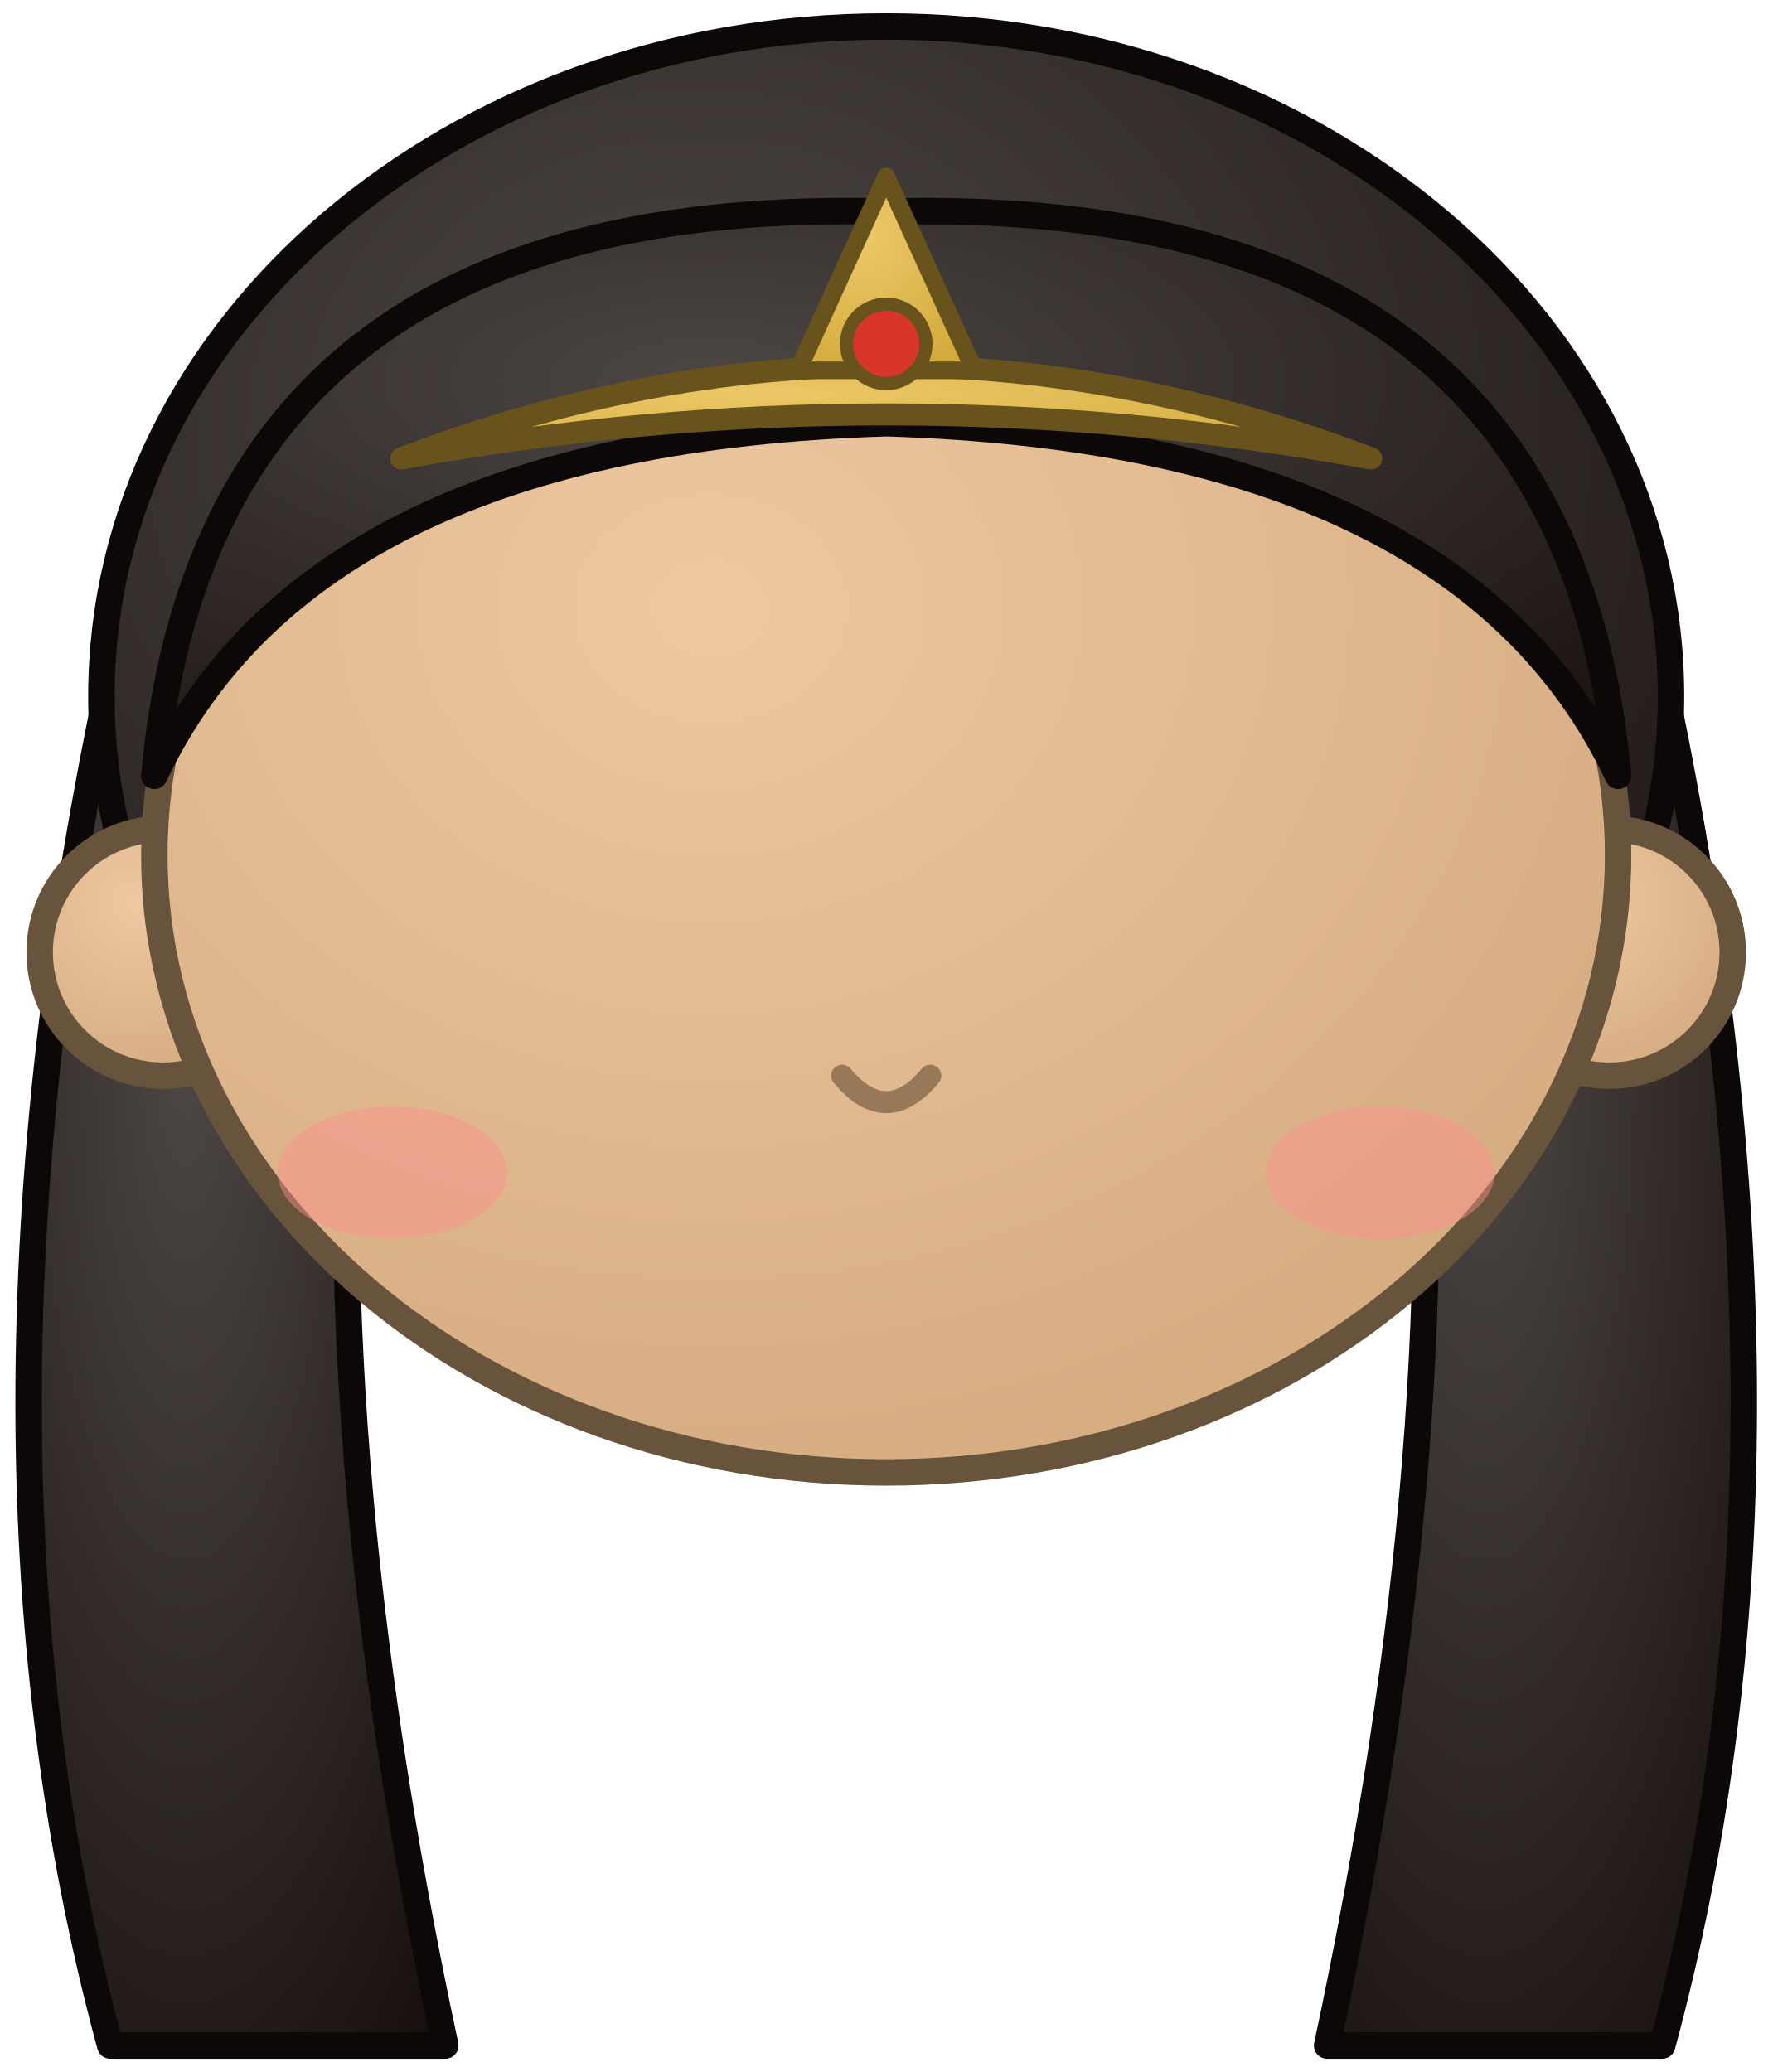
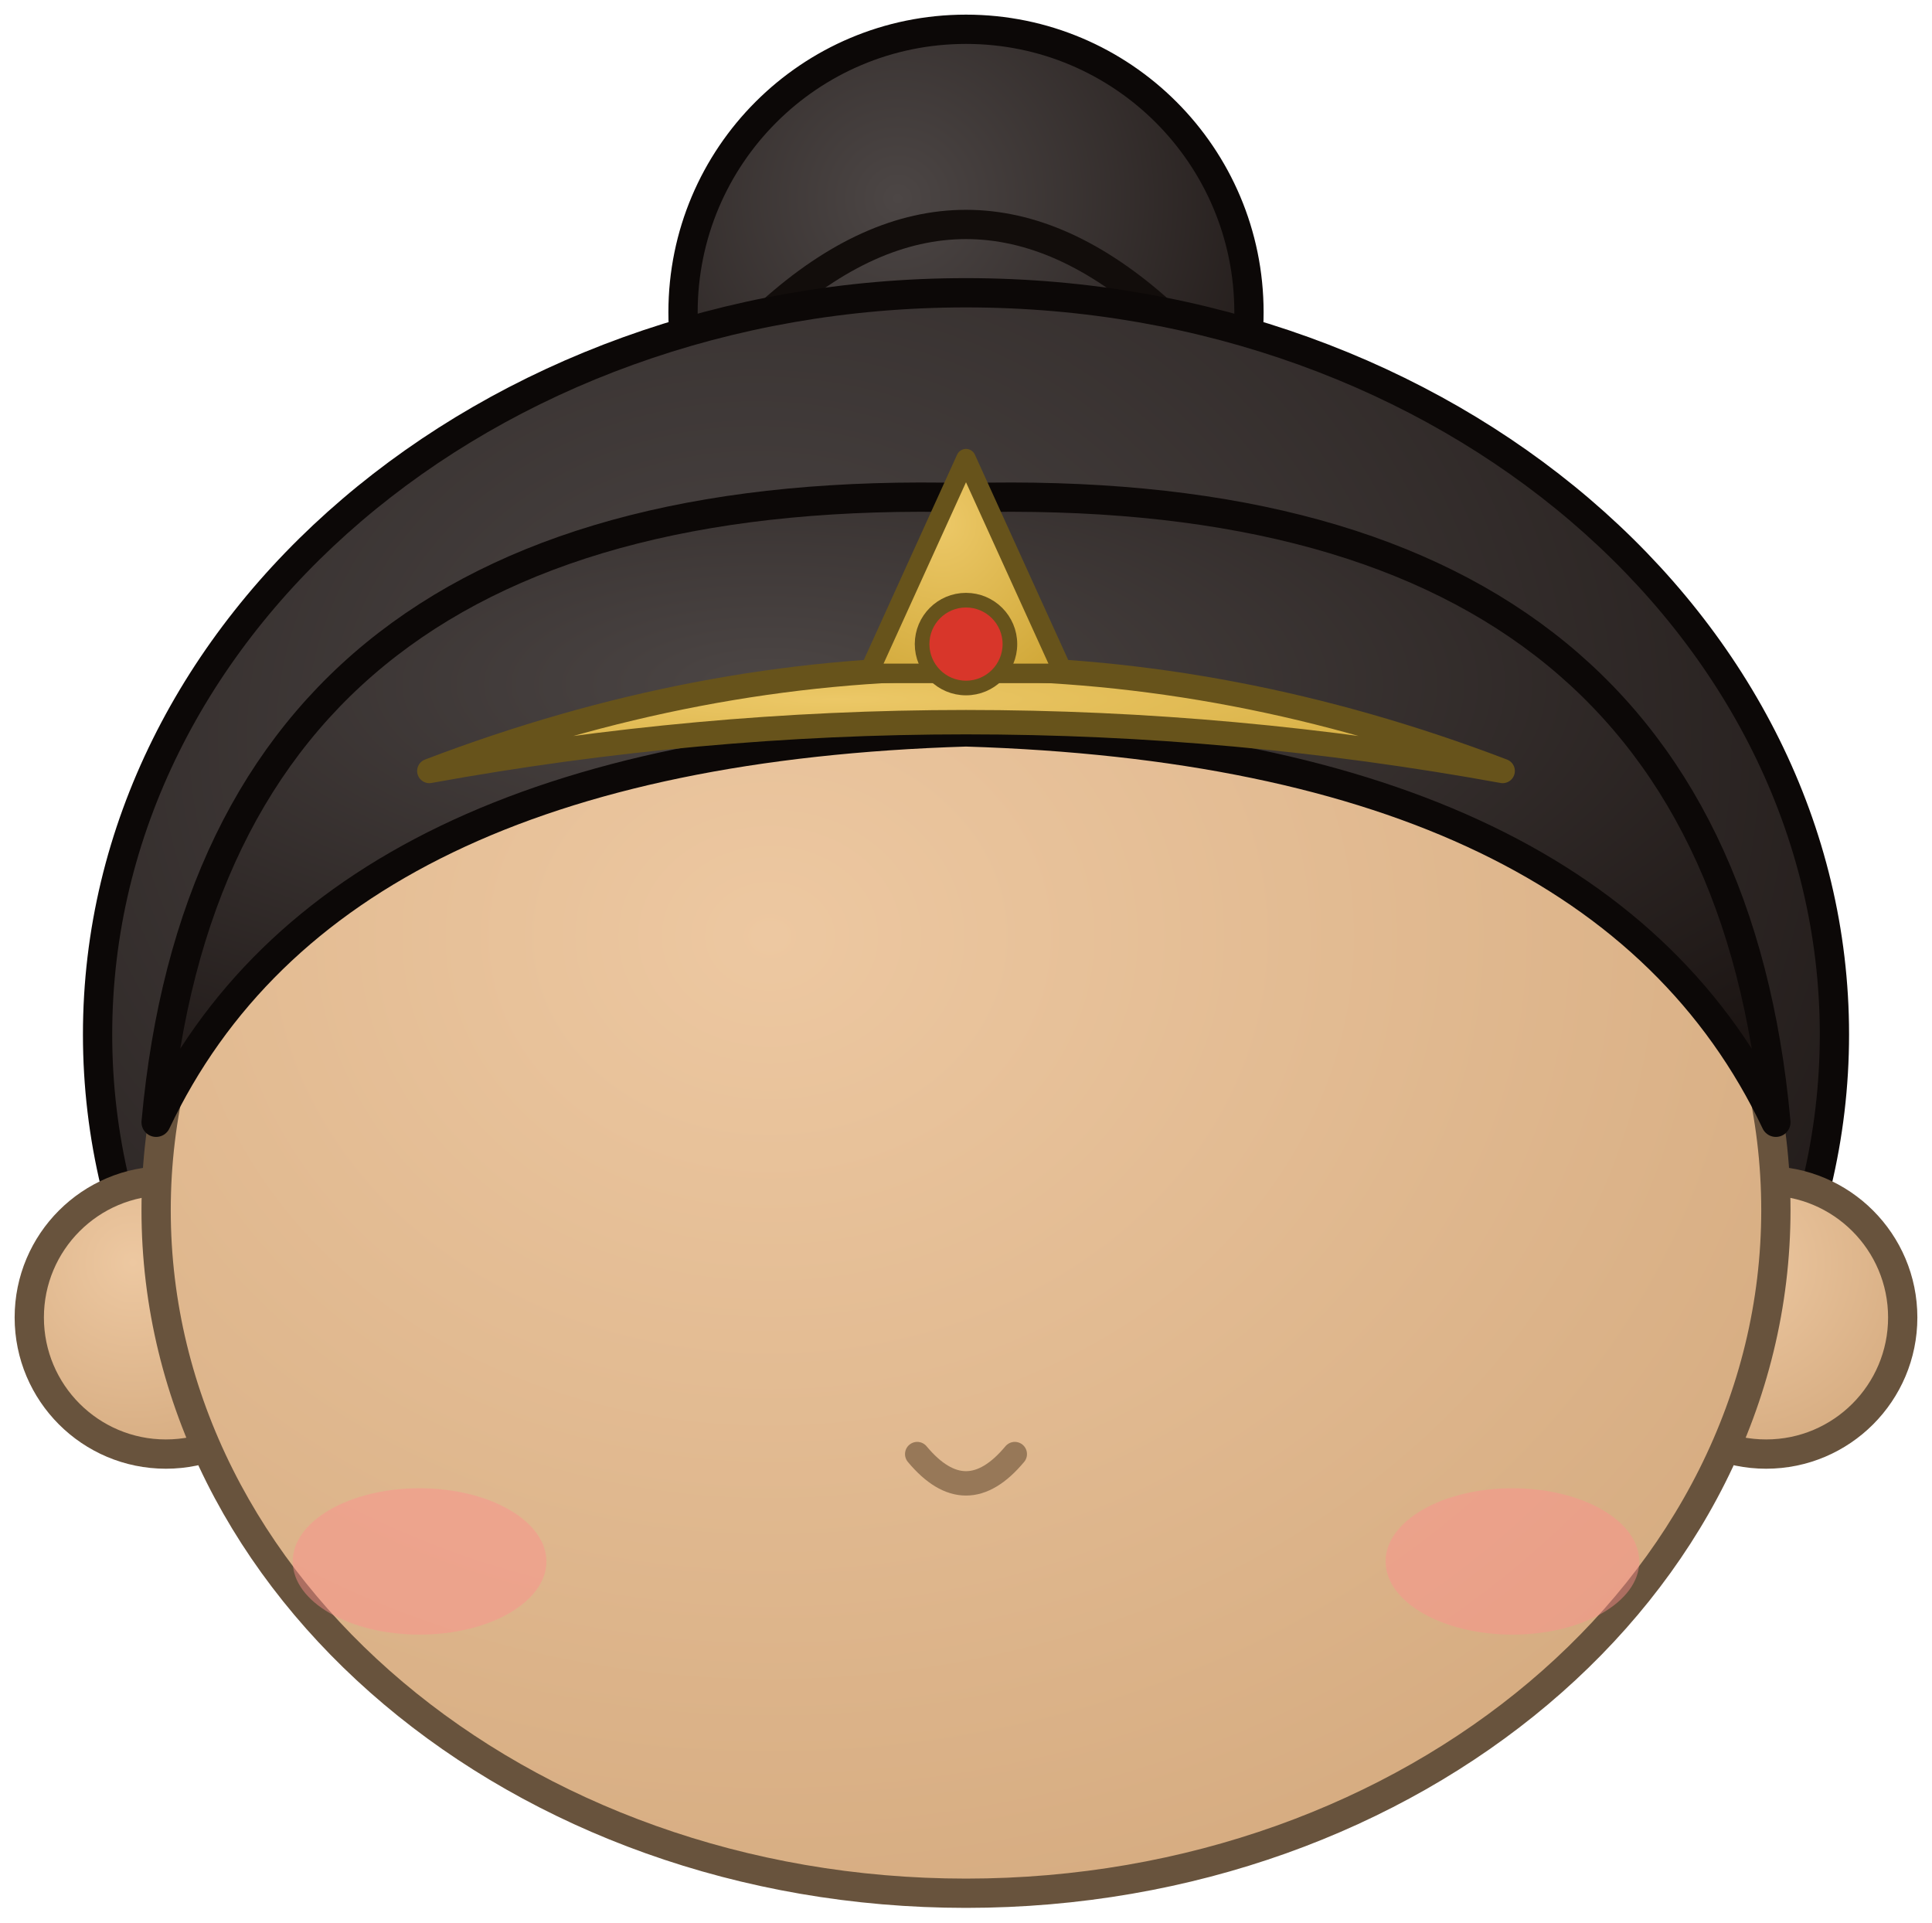
- <svg xmlns="http://www.w3.org/2000/svg" width="402" height="470" viewBox="99 56 402 470">
+ <svg xmlns="http://www.w3.org/2000/svg" width="396" height="394" viewBox="102 2 396 394">
  <defs>
    <radialGradient id="g101" cx="0.38" cy="0.3" r="0.9">
      <stop offset="0" stop-color="#4c4645" />
      <stop offset="1" stop-color="#17100e" />
    </radialGradient>
    <radialGradient id="g102" cx="0.38" cy="0.3" r="0.9">
-       <stop offset="0" stop-color="#4c4645" />
-       <stop offset="1" stop-color="#17100e" />
-     </radialGradient>
-     <radialGradient id="g103" cx="0.38" cy="0.3" r="0.9">
      <stop offset="0" stop-color="#4c4645" />
      <stop offset="1" stop-color="#17100e" />
    </radialGradient>
    <radialGradient id="g1" cx="0.38" cy="0.3" r="0.9">
      <stop offset="0" stop-color="#edc8a1" />
      <stop offset="1" stop-color="#d1a67a" />
    </radialGradient>
    <radialGradient id="g2" cx="0.38" cy="0.3" r="0.9">
      <stop offset="0" stop-color="#edc8a1" />
      <stop offset="1" stop-color="#d1a67a" />
    </radialGradient>
    <radialGradient id="g3" cx="0.38" cy="0.3" r="0.9">
      <stop offset="0" stop-color="#edc8a1" />
      <stop offset="1" stop-color="#d1a67a" />
    </radialGradient>
    <radialGradient id="g301" cx="0.38" cy="0.3" r="0.9">
      <stop offset="0" stop-color="#4c4645" />
      <stop offset="1" stop-color="#17100e" />
    </radialGradient>
    <radialGradient id="g302" cx="0.38" cy="0.3" r="0.9">
      <stop offset="0" stop-color="#ecc867" />
      <stop offset="1" stop-color="#cfa636" />
    </radialGradient>
    <radialGradient id="g303" cx="0.38" cy="0.3" r="0.9">
      <stop offset="0" stop-color="#ecc867" />
      <stop offset="1" stop-color="#cfa636" />
    </radialGradient>
  </defs>
-   <path d="M 126 200 Q 86 380 124 520 L 200 520 Q 170 380 180 270 Z" fill="url(#g101)" stroke="#0c0807" stroke-width="6" stroke-linejoin="round" stroke-linecap="round" />
-   <path d="M 474 200 Q 514 380 476 520 L 400 520 Q 430 380 420 270 Z" fill="url(#g102)" stroke="#0c0807" stroke-width="6" stroke-linejoin="round" stroke-linecap="round" />
-   <ellipse cx="300" cy="214" rx="178" ry="152" fill="url(#g103)" stroke="#0c0807" stroke-width="6" stroke-linejoin="round" stroke-linecap="round" />
+   <ellipse cx="300" cy="66" rx="58" ry="58" fill="url(#g101)" stroke="#0c0807" stroke-width="6" stroke-linejoin="round" stroke-linecap="round" />
+   <path d="M 260 66 Q 300 30 340 66" fill="none" stroke="#120d0b" stroke-width="6" stroke-linejoin="round" stroke-linecap="round" />
+   <ellipse cx="300" cy="214" rx="178" ry="152" fill="url(#g102)" stroke="#0c0807" stroke-width="6" stroke-linejoin="round" stroke-linecap="round" />
  <ellipse cx="136" cy="272" rx="28" ry="28" fill="url(#g1)" stroke="#68533d" stroke-width="6" stroke-linejoin="round" stroke-linecap="round" />
  <ellipse cx="464" cy="272" rx="28" ry="28" fill="url(#g2)" stroke="#68533d" stroke-width="6" stroke-linejoin="round" stroke-linecap="round" />
  <ellipse cx="300" cy="250" rx="166" ry="140" fill="url(#g3)" stroke="#68533d" stroke-width="6" stroke-linejoin="round" stroke-linecap="round" />
  <path d="M 290 300 Q 300 312 310 300" fill="none" stroke="#977858" stroke-width="5" stroke-linejoin="round" stroke-linecap="round" />
  <ellipse cx="188" cy="322" rx="26" ry="15" fill="#ff8f8f" opacity="0.45" />
  <ellipse cx="412" cy="322" rx="26" ry="15" fill="#ff8f8f" opacity="0.45" />
  <path d="M 134 232 Q 146 100 300 104 Q 454 100 466 232 Q 430 156 300 152 Q 170 156 134 232 Z" fill="url(#g301)" stroke="#0c0807" stroke-width="6" stroke-linejoin="round" stroke-linecap="round" />
  <path d="M 190 160 Q 300 118 410 160 Q 300 140 190 160 Z" fill="url(#g302)" stroke="#67531b" stroke-width="5" stroke-linejoin="round" stroke-linecap="round" />
  <path d="M 280 140 L 300 96 L 320 140 Z" fill="url(#g303)" stroke="#67531b" stroke-width="4" stroke-linejoin="round" stroke-linecap="round" />
  <ellipse cx="300" cy="134" rx="9" ry="9" fill="#d8362a" stroke="#67531b" stroke-width="3" stroke-linejoin="round" stroke-linecap="round" />
</svg>
